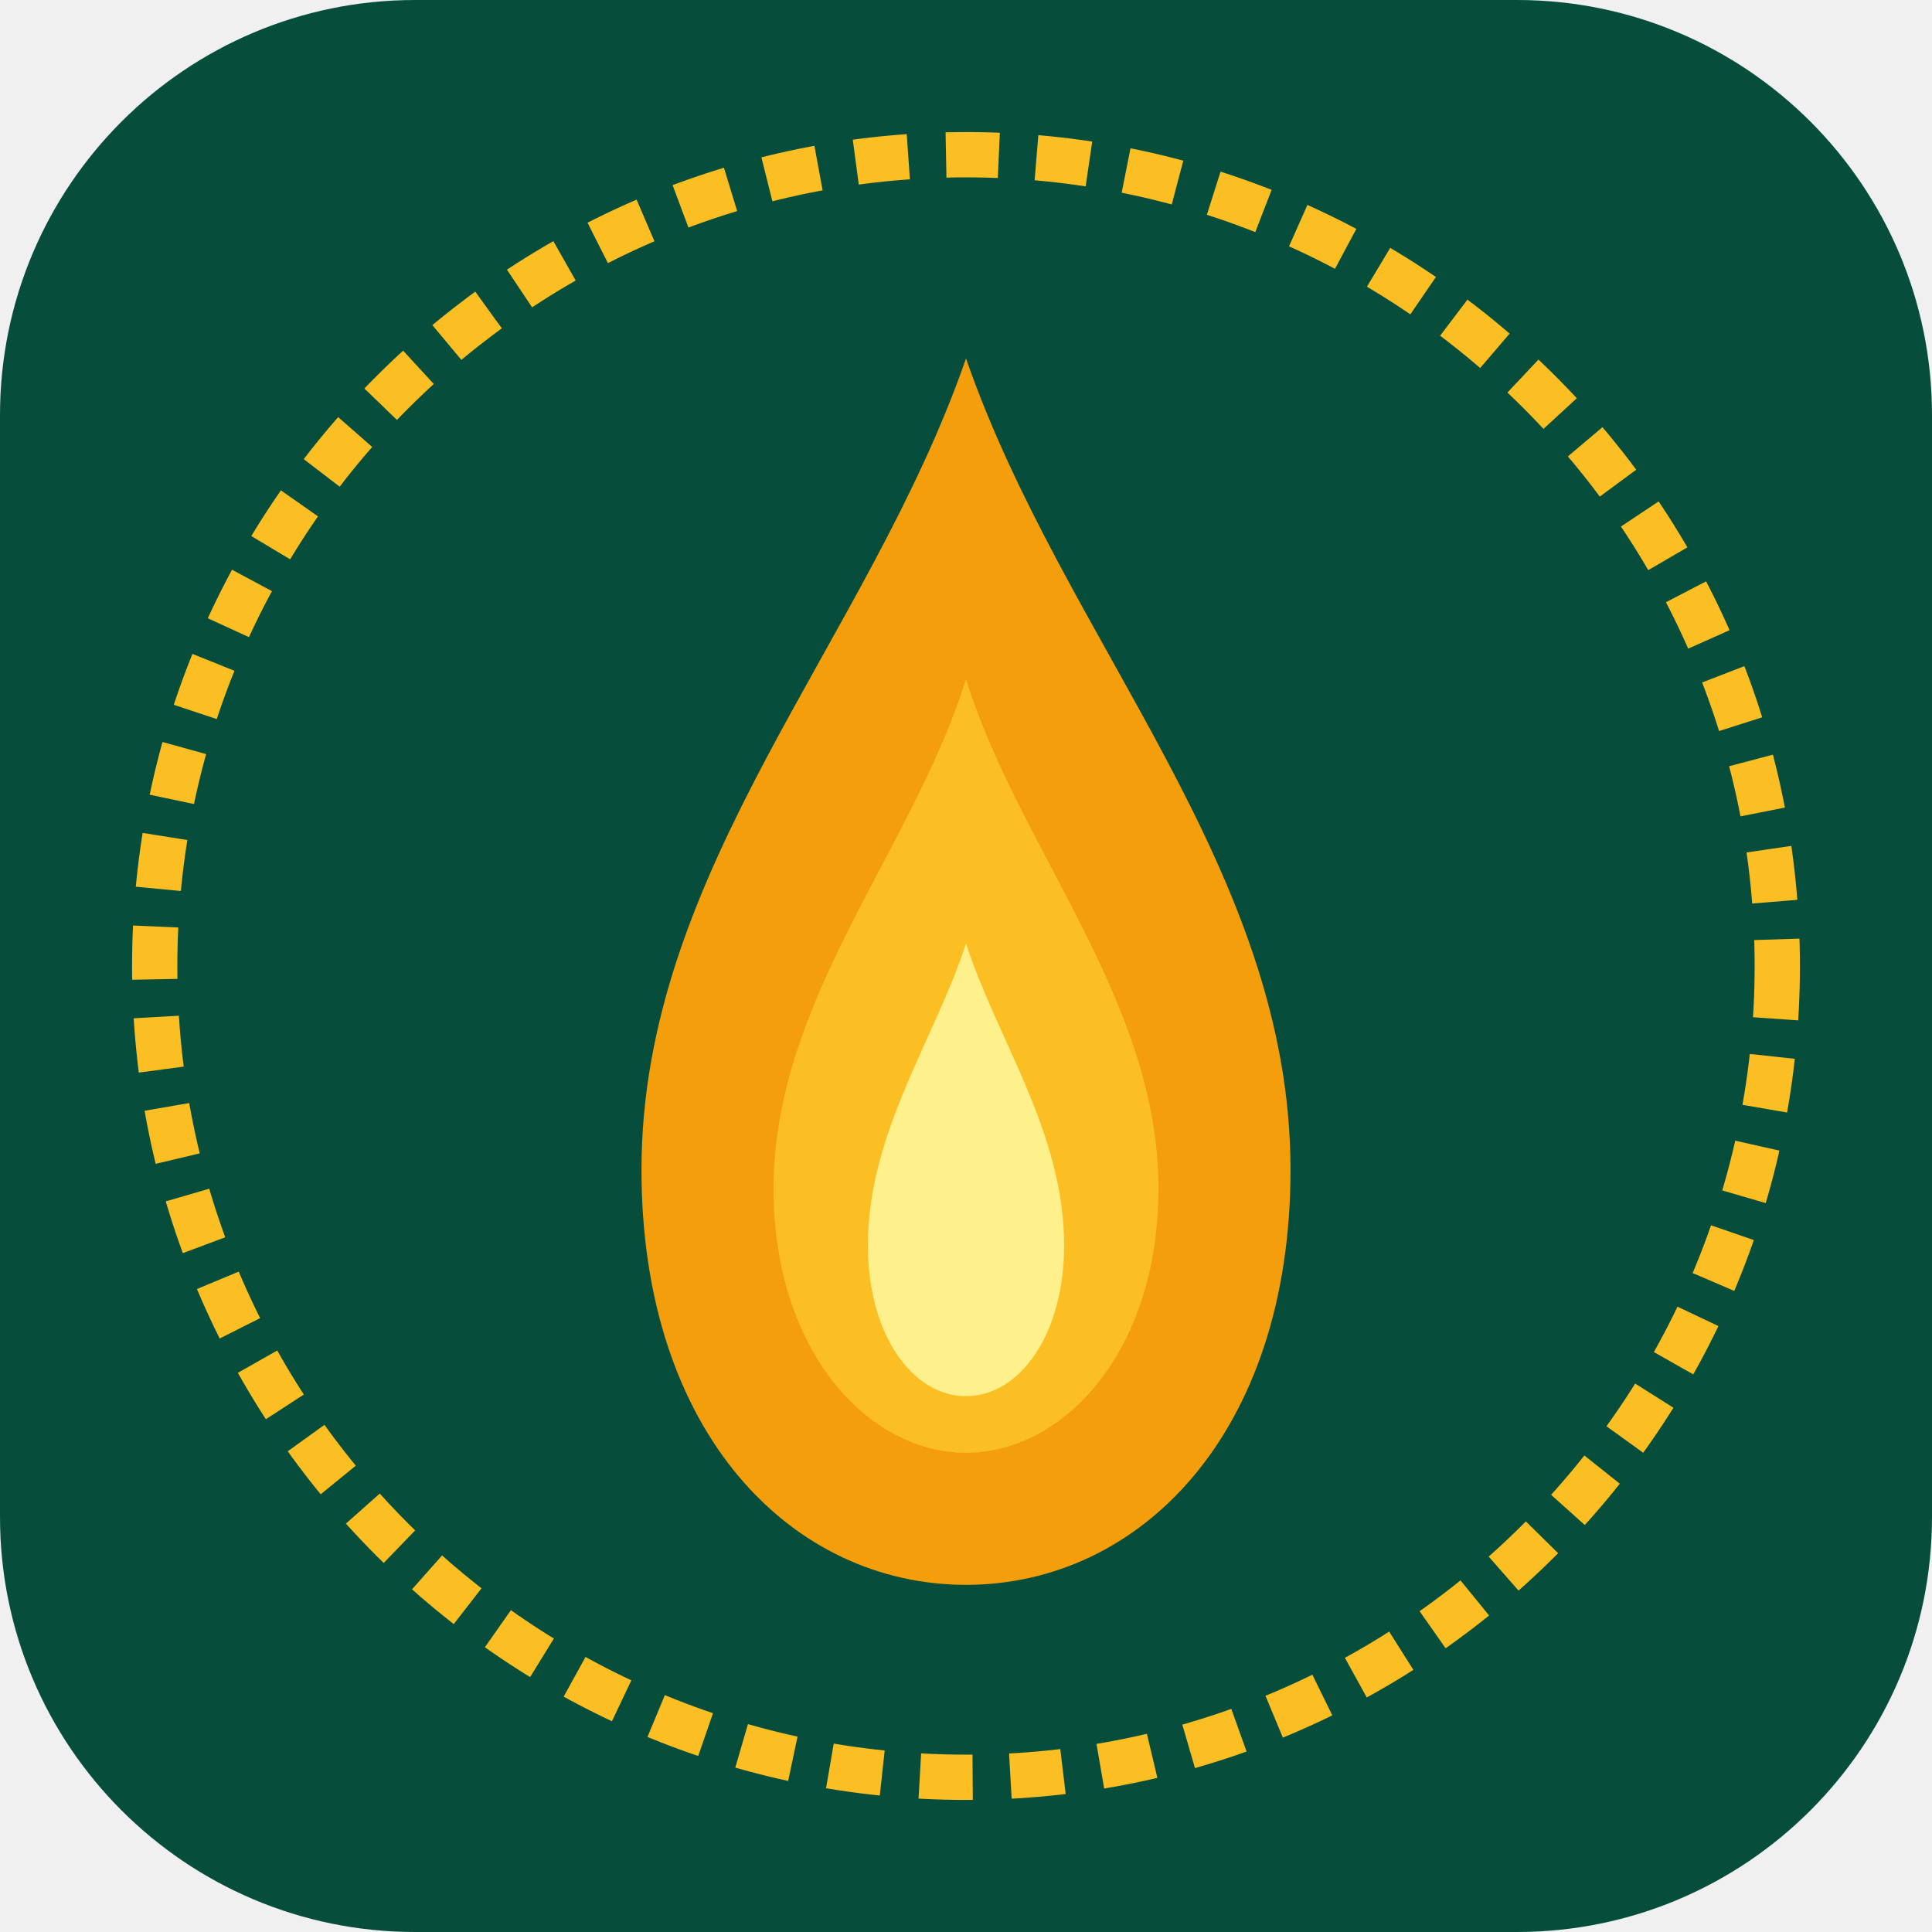
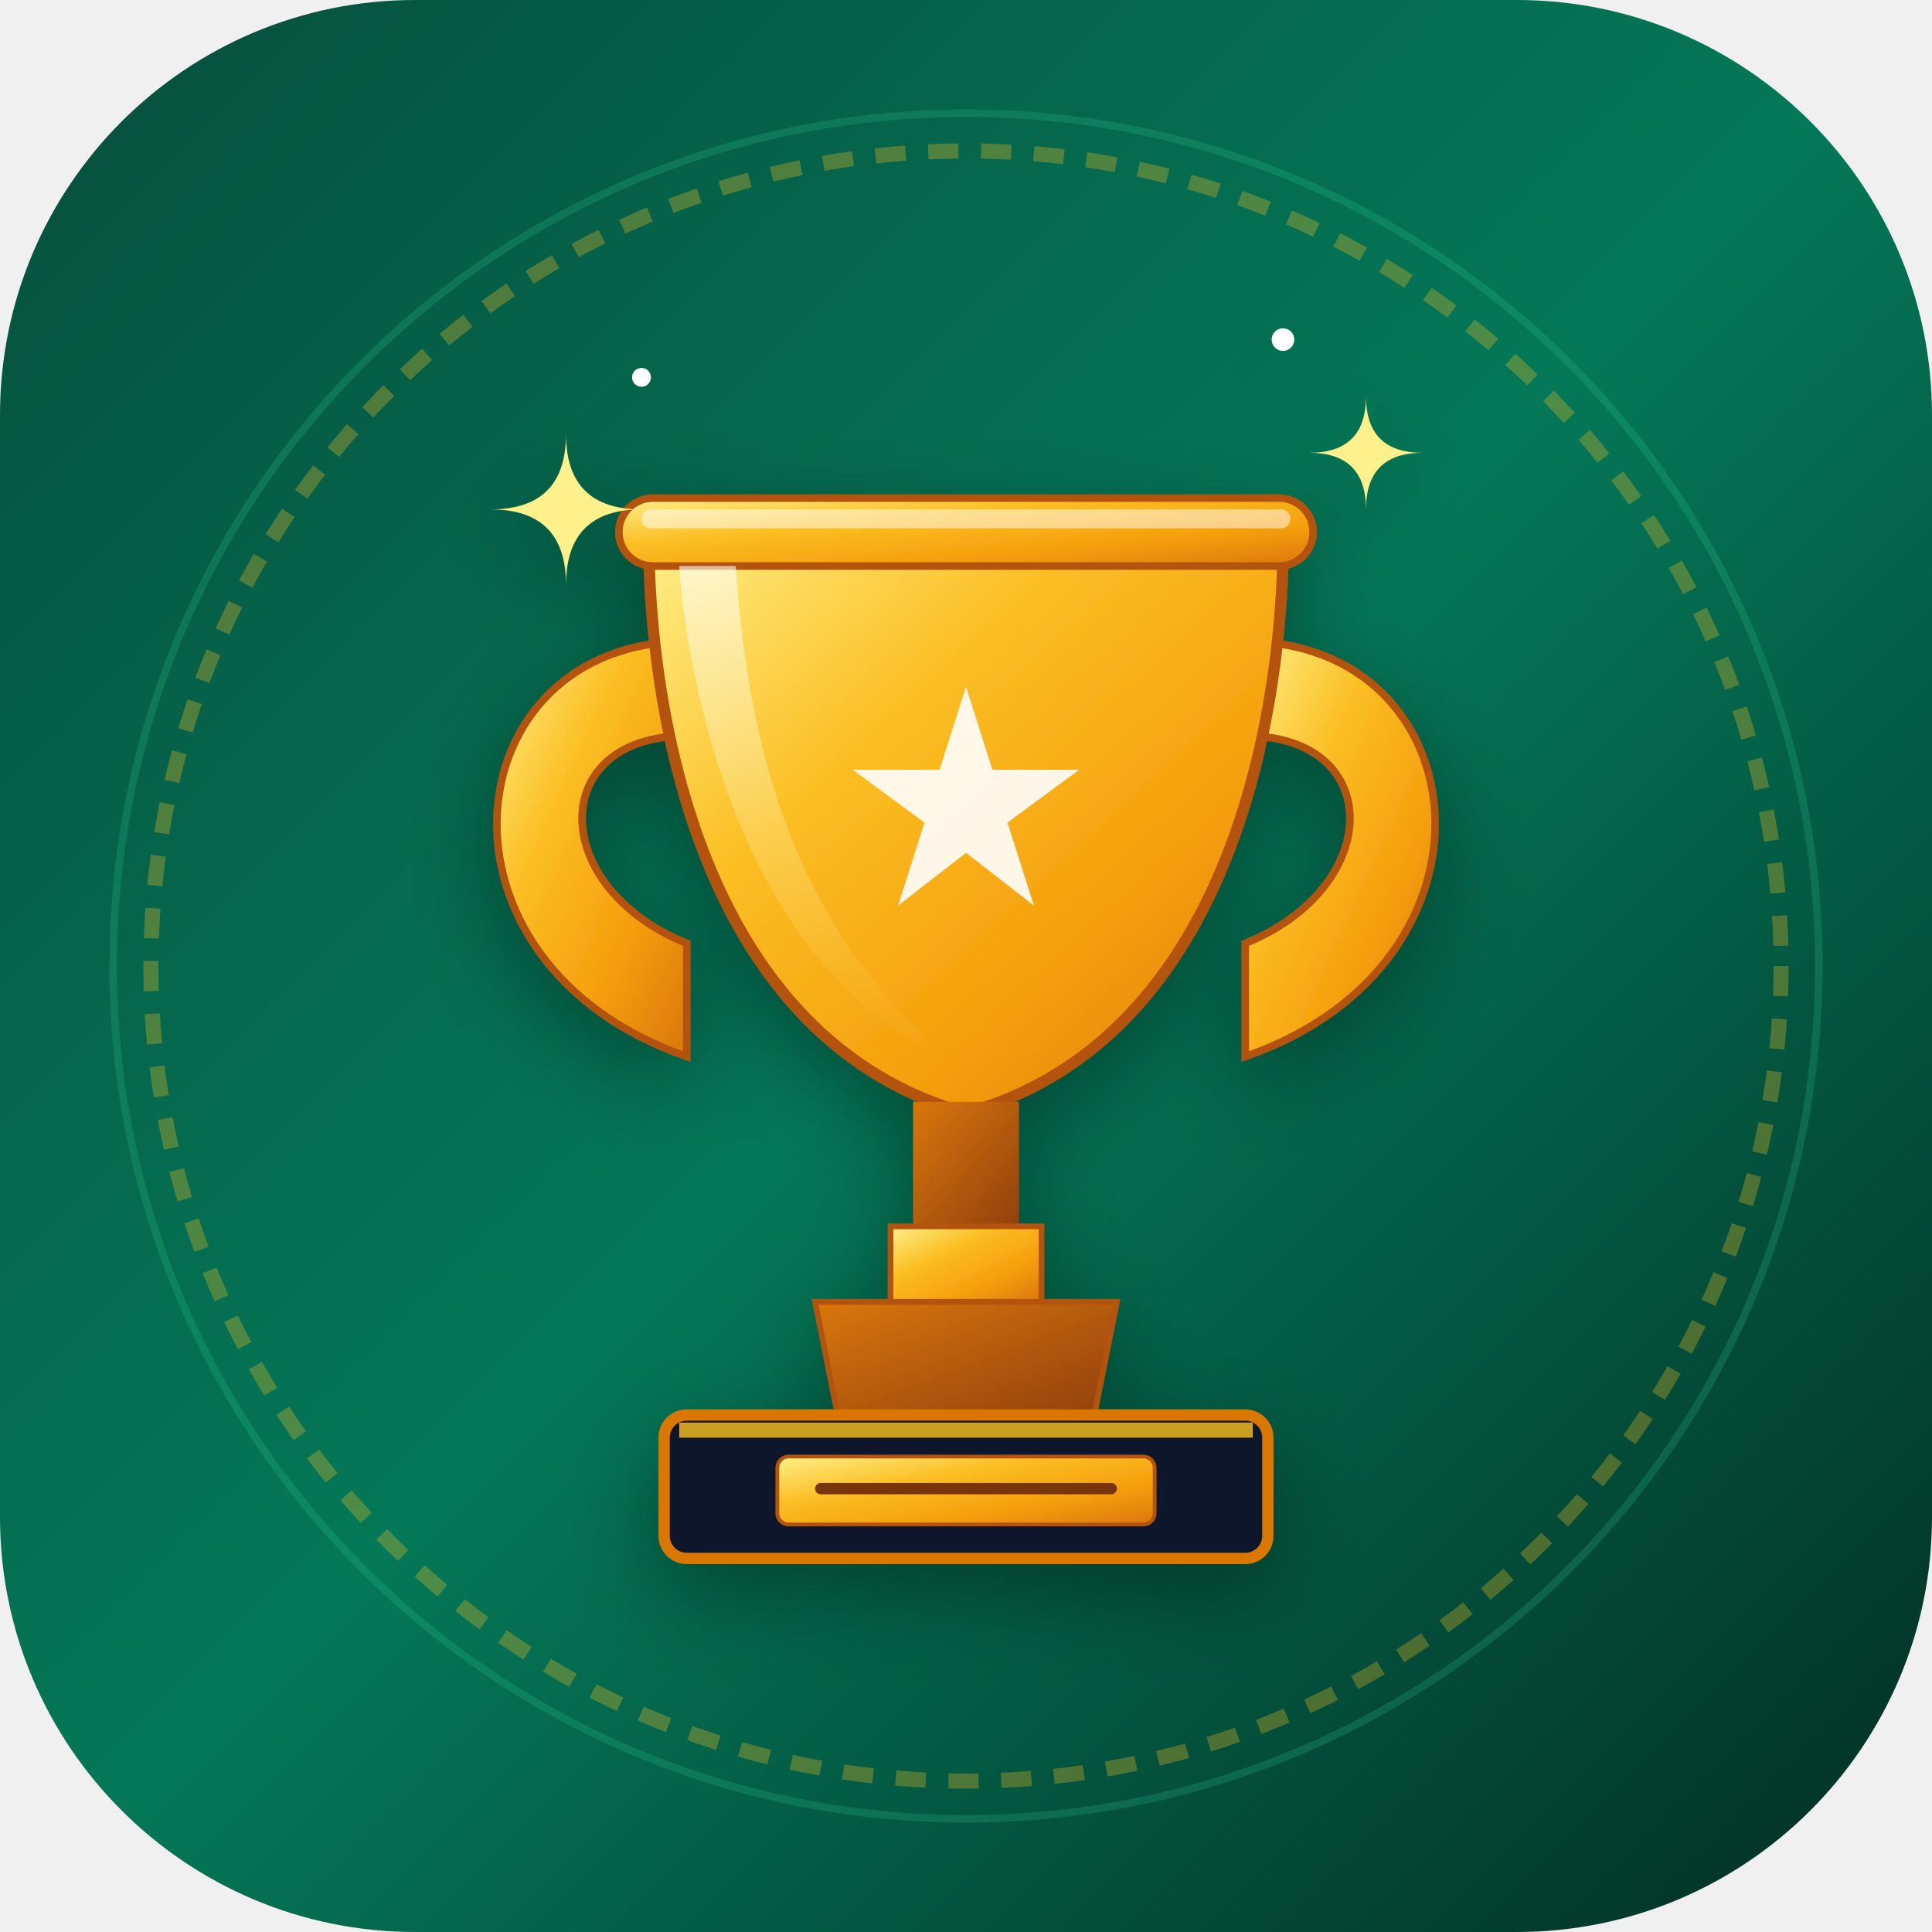
<svg xmlns="http://www.w3.org/2000/svg" viewBox="0 0 512 512" width="512" height="512">
-   <rect width="512" height="512" rx="110" fill="#064e3b" />
-   <circle cx="256" cy="256" r="215" fill="none" stroke="#fbbf24" stroke-width="12" stroke-dasharray="14 10" />
-   <path d="M256 95 C230 170 170 230 170 310 C170 380 210 420 256 420 C302 420 342 380 342 310 C342 230 282 170 256 95 Z" fill="#f59e0b" />
-   <path d="M256 180 C242 225 205 265 205 315 C205 358 230 385 256 385 C282 385 307 358 307 315 C307 265 270 225 256 180 Z" fill="#fbbf24" />
-   <path d="M256 250 C248 275 230 300 230 330 C230 354 242 370 256 370 C270 370 282 354 282 330 C282 300 264 275 256 250 Z" fill="#fef08a" />
+   <defs>
+     <linearGradient id="emeraldBg" x1="0%" y1="0%" x2="100%" y2="100%">
+       <stop offset="0%" stop-color="#064e3b" />
+       <stop offset="50%" stop-color="#047857" />
+       <stop offset="100%" stop-color="#022c22" />
+     </linearGradient>
+     <linearGradient id="goldGradient" x1="0%" y1="0%" x2="100%" y2="100%">
+       <stop offset="0%" stop-color="#fef08a" />
+       <stop offset="35%" stop-color="#fbbf24" />
+       <stop offset="70%" stop-color="#f59e0b" />
+       <stop offset="100%" stop-color="#d97706" />
+     </linearGradient>
+     <linearGradient id="goldHighlight" x1="0%" y1="0%" x2="0%" y2="100%">
+       <stop offset="0%" stop-color="#ffffff" stop-opacity="0.6" />
+       <stop offset="100%" stop-color="#fef08a" stop-opacity="0" />
+     </linearGradient>
+     <linearGradient id="darkGold" x1="0%" y1="0%" x2="100%" y2="100%">
+       <stop offset="0%" stop-color="#d97706" />
+       <stop offset="100%" stop-color="#92400e" />
+     </linearGradient>
+     <filter id="shadow" x="-10%" y="-10%" width="120%" height="120%">
+       <feDropShadow dx="0" dy="8" stdDeviation="12" flood-color="#000000" flood-opacity="0.35" />
+     </filter>
+   </defs>
+   <rect width="512" height="512" rx="110" fill="url(#emeraldBg)" />
+   <circle cx="256" cy="256" r="216" fill="none" stroke="#fbbf24" stroke-width="4" stroke-opacity="0.3" stroke-dasharray="8 6" />
+   <circle cx="256" cy="256" r="226" fill="none" stroke="#34d399" stroke-width="2" stroke-opacity="0.2" />
+   <g filter="url(#shadow)">
+     <path d="M182 170 C120 170 110 255 182 280 L182 250 C145 235 145 195 182 195 Z" fill="url(#goldGradient)" stroke="#b45309" stroke-width="2" />
+     <path d="M330 170 C392 170 402 255 330 280 L330 250 C367 235 367 195 330 195 Z" fill="url(#goldGradient)" stroke="#b45309" stroke-width="2" />
+     <path d="M172 140 H340 C340 140 345 270 256 295 C167 270 172 140 172 140 Z" fill="url(#goldGradient)" stroke="#b45309" stroke-width="3" />
+     <rect x="164" y="132" width="184" height="18" rx="9" fill="url(#goldGradient)" stroke="#b45309" stroke-width="2" />
+     <rect x="170" y="135" width="172" height="5" rx="2.5" fill="#ffffff" fill-opacity="0.5" />
+     <path d="M180 150 C180 150 185 250 250 280 C230 260 200 230 195 150 Z" fill="url(#goldHighlight)" />
+     <path d="M256 182 L263 204 H286 L267 218 L274 240 L256 226 L238 240 L245 218 L226 204 H249 Z" fill="#ffffff" fill-opacity="0.9" />
+     <path d="M242 292 H270 V325 H242 Z" fill="url(#darkGold)" />
+     <path d="M236 325 H276 V345 H236 Z" fill="url(#goldGradient)" stroke="#b45309" stroke-width="1.5" />
+     <path d="M216 345 H296 L290 375 H222 Z" fill="url(#darkGold)" stroke="#b45309" stroke-width="1.5" />
+     <rect x="176" y="375" width="160" height="38" rx="6" fill="#0f172a" stroke="#d97706" stroke-width="3" />
+     <rect x="180" y="377" width="152" height="4" fill="#fbbf24" fill-opacity="0.8" />
+     <rect x="206" y="386" width="100" height="18" rx="3" fill="url(#goldGradient)" stroke="#b45309" stroke-width="1" />
+     <rect x="216" y="393" width="80" height="3" rx="1.5" fill="#78350f" />
+     <path d="M150 115 Q150 135 130 135 Q150 135 150 155 Q150 135 170 135 Q150 135 150 115 Z" fill="#fef08a" />
+     <path d="M362 105 Q362 120 347 120 Q362 120 362 135 Q362 120 377 120 Q362 120 362 105 Z" fill="#fef08a" />
+     <circle cx="340" cy="90" r="3" fill="#ffffff" />
+     <circle cx="170" cy="100" r="2.5" fill="#ffffff" />
+   </g>
</svg>
